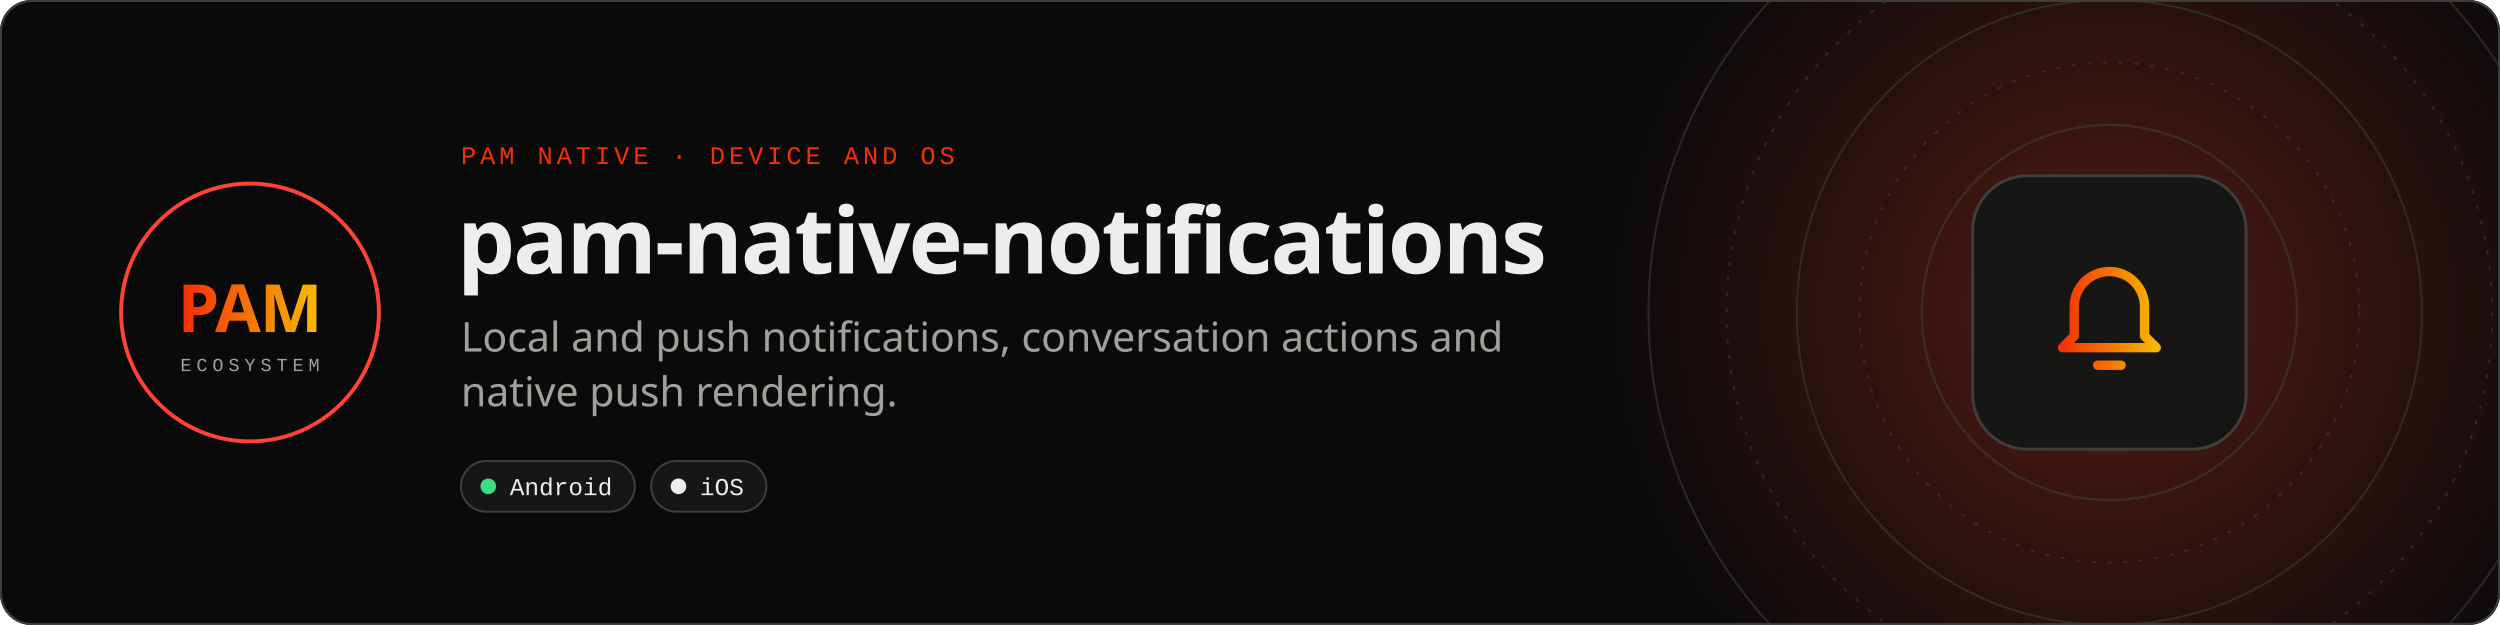
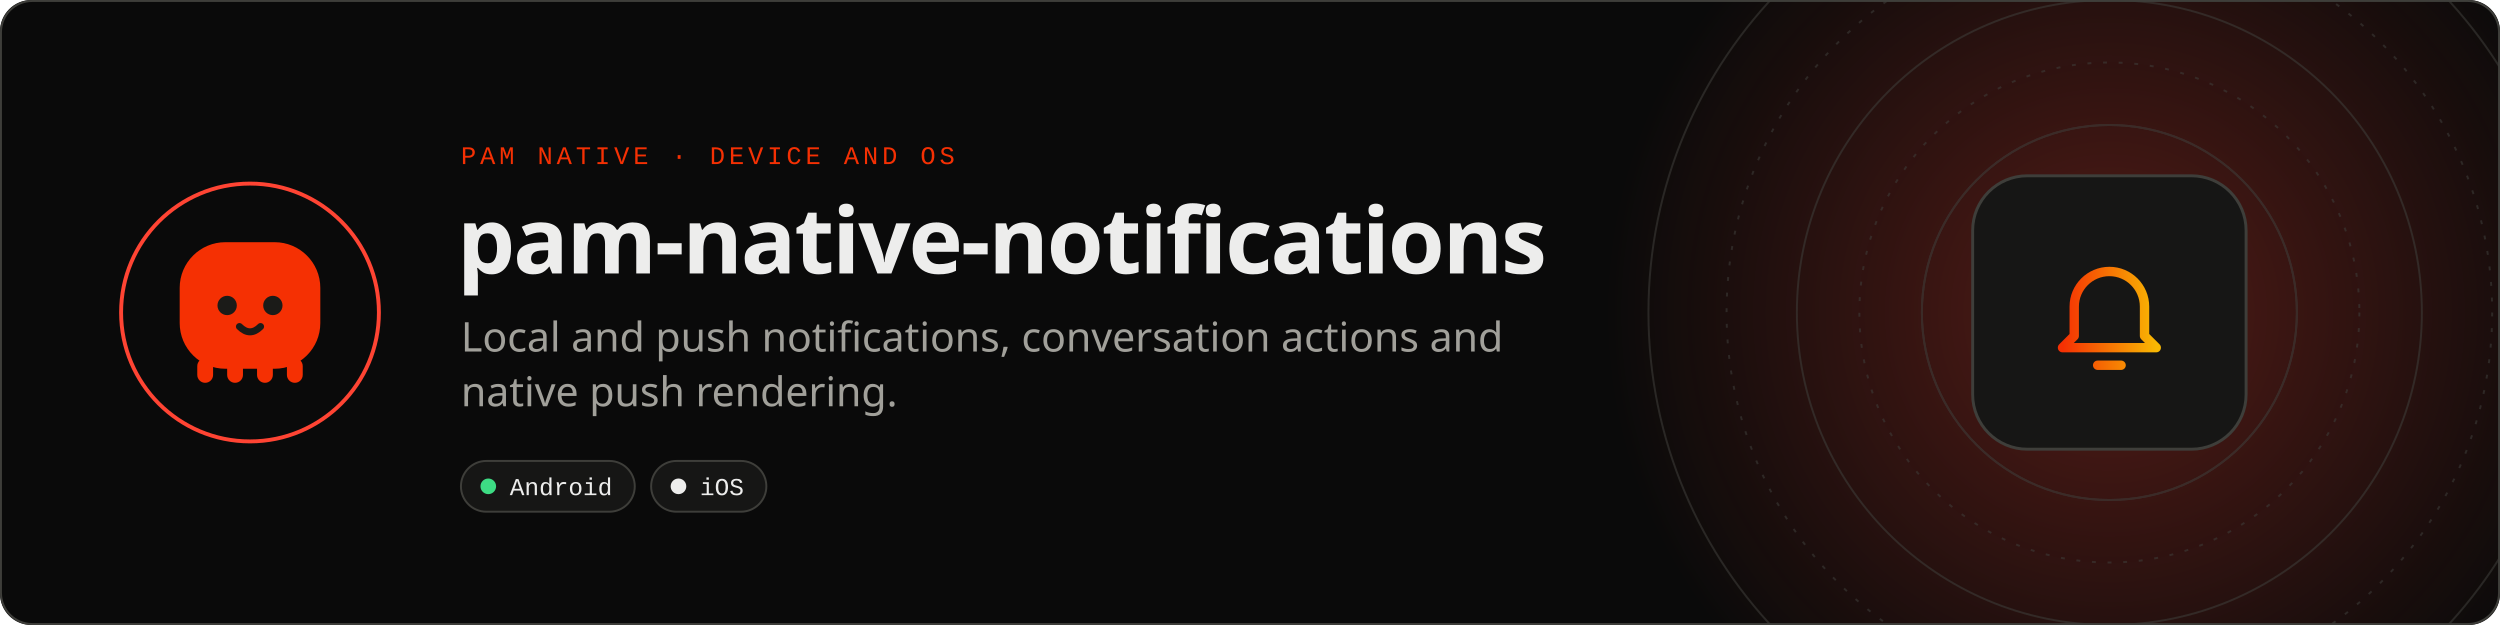
<svg xmlns="http://www.w3.org/2000/svg" viewBox="0 0 1280 320" width="1280" height="320" role="img" aria-label="pam-native-notifications: Local and push notifications, conversation actions and native push rendering.">
  <defs>
    <linearGradient id="pg" x1="0" y1="0" x2="1" y2="0">
      <stop offset="0" stop-color="#f53003" />
      <stop offset="1" stop-color="#f8b803" />
    </linearGradient>
    <radialGradient id="gl">
      <stop offset="0" stop-color="#ff4433" stop-opacity=".30" />
      <stop offset="1" stop-color="#ff4433" stop-opacity="0" />
    </radialGradient>
    <clipPath id="cl">
      <rect width="1280" height="320" rx="16" />
    </clipPath>
  </defs>
  <g clip-path="url(#cl)">
    <rect width="1280" height="320" fill="#0a0a0a" />
    <circle cx="1080" cy="160" r="260" fill="url(#gl)" />
    <g fill="none" stroke="#3e3e3a" opacity=".55">
      <circle cx="1080" cy="160" r="96" stroke-dasharray="none" />
      <circle cx="1080" cy="160" r="128" stroke-dasharray="2 6" />
      <circle cx="1080" cy="160" r="160" stroke-dasharray="none" />
      <circle cx="1080" cy="160" r="196" stroke-dasharray="2 6" />
      <circle cx="1080" cy="160" r="236" stroke-dasharray="none" />
      <circle cx="1080" cy="160" r="96">
        <animate attributeName="r" values="96;236" dur="4s" repeatCount="indefinite" />
        <animate attributeName="stroke-opacity" values=".7;0" dur="4s" repeatCount="indefinite" />
      </circle>
    </g>
  </g>
  <rect x=".5" y=".5" width="1279" height="319" rx="16" fill="none" stroke="#3e3e3a" />
  <circle cx="128" cy="160" r="66" fill="#0a0a0a" stroke="#ff4433" stroke-width="2" />
  <circle cx="128" cy="160" r="66" fill="none" stroke="#ff4433">
    <animate attributeName="r" values="66;92" dur="3s" repeatCount="indefinite" />
    <animate attributeName="stroke-opacity" values=".5;0" dur="3s" repeatCount="indefinite" />
  </circle>
-   <text x="128" y="170" text-anchor="middle" font-family="-apple-system, BlinkMacSystemFont, 'Segoe UI', 'Noto Sans', Helvetica, Arial, sans-serif" font-weight="700" font-size="34" letter-spacing="-.5" fill="url(#pg)">PAM</text>
-   <text x="128" y="190" text-anchor="middle" font-family="ui-monospace, SFMono-Regular, 'SF Mono', Menlo, Consolas, 'Liberation Mono', monospace" font-size="9.5" letter-spacing="2.5" fill="#a1a09a">ECOSYSTEM</text>
+   <g transform="translate(74 104.2) scale(.9)">
+     <rect x="30" y="88" width="9" height="14" rx="4.5" fill="#f53003" />
+     <rect x="47" y="88" width="9" height="14" rx="4.5" fill="#f53003" />
+     <rect x="64" y="88" width="9" height="14" rx="4.5" fill="#f53003" />
+     <rect x="81" y="88" width="9" height="14" rx="4.5" fill="#f53003" />
+     <rect x="20" y="22" width="80" height="72" rx="26" fill="#f53003" />
+     <circle cx="47" cy="58" r="5.5" fill="#1b1b18" />
+     <circle cx="73" cy="58" r="5.5" fill="#1b1b18" />
+     <path d="M54 70q6 6 12 0" stroke="#1b1b18" stroke-width="4" stroke-linecap="round" fill="none" />
+   </g>
  <text x="236" y="84" font-family="ui-monospace, SFMono-Regular, 'SF Mono', Menlo, Consolas, 'Liberation Mono', monospace" font-size="13" letter-spacing="2" fill="#f53003">PAM NATIVE · DEVICE AND OS</text>
  <text x="234" y="140" font-family="-apple-system, BlinkMacSystemFont, 'Segoe UI', 'Noto Sans', Helvetica, Arial, sans-serif" font-weight="700" font-size="47" letter-spacing="-1" fill="#ededec">pam-native-notifications</text>
  <text x="236" y="180" font-family="-apple-system, BlinkMacSystemFont, 'Segoe UI', 'Noto Sans', Helvetica, Arial, sans-serif" font-size="21" fill="#a1a09a">Local and push notifications, conversation actions and</text>
  <text x="236" y="208" font-family="-apple-system, BlinkMacSystemFont, 'Segoe UI', 'Noto Sans', Helvetica, Arial, sans-serif" font-size="21" fill="#a1a09a">native push rendering.</text>
  <rect x="236" y="236" width="89" height="26" rx="13" fill="#161615" stroke="#3e3e3a" />
  <circle cx="250" cy="249" r="4" fill="#3ddc84" />
  <text x="261" y="253.5" font-family="ui-monospace, SFMono-Regular, 'SF Mono', Menlo, Consolas, 'Liberation Mono', monospace" font-size="12.5" fill="#ededec">Android</text>
  <rect x="333.375" y="236" width="59" height="26" rx="13" fill="#161615" stroke="#3e3e3a" />
  <circle cx="347.375" cy="249" r="4" fill="#ededec" />
  <text x="358.375" y="253.5" font-family="ui-monospace, SFMono-Regular, 'SF Mono', Menlo, Consolas, 'Liberation Mono', monospace" font-size="12.5" fill="#ededec">iOS</text>
  <rect x="1010" y="90" width="140" height="140" rx="28" fill="#161615" stroke="#3e3e3a" stroke-width="1.5" />
  <g transform="translate(1044 124) scale(3)" fill="none" stroke="url(#pg)" stroke-width="1.6" stroke-linecap="round" stroke-linejoin="round">
    <path d="M6 16v-5a6 6 0 0 1 12 0v5l2 2H4zM10 21h4" />
  </g>
</svg>
